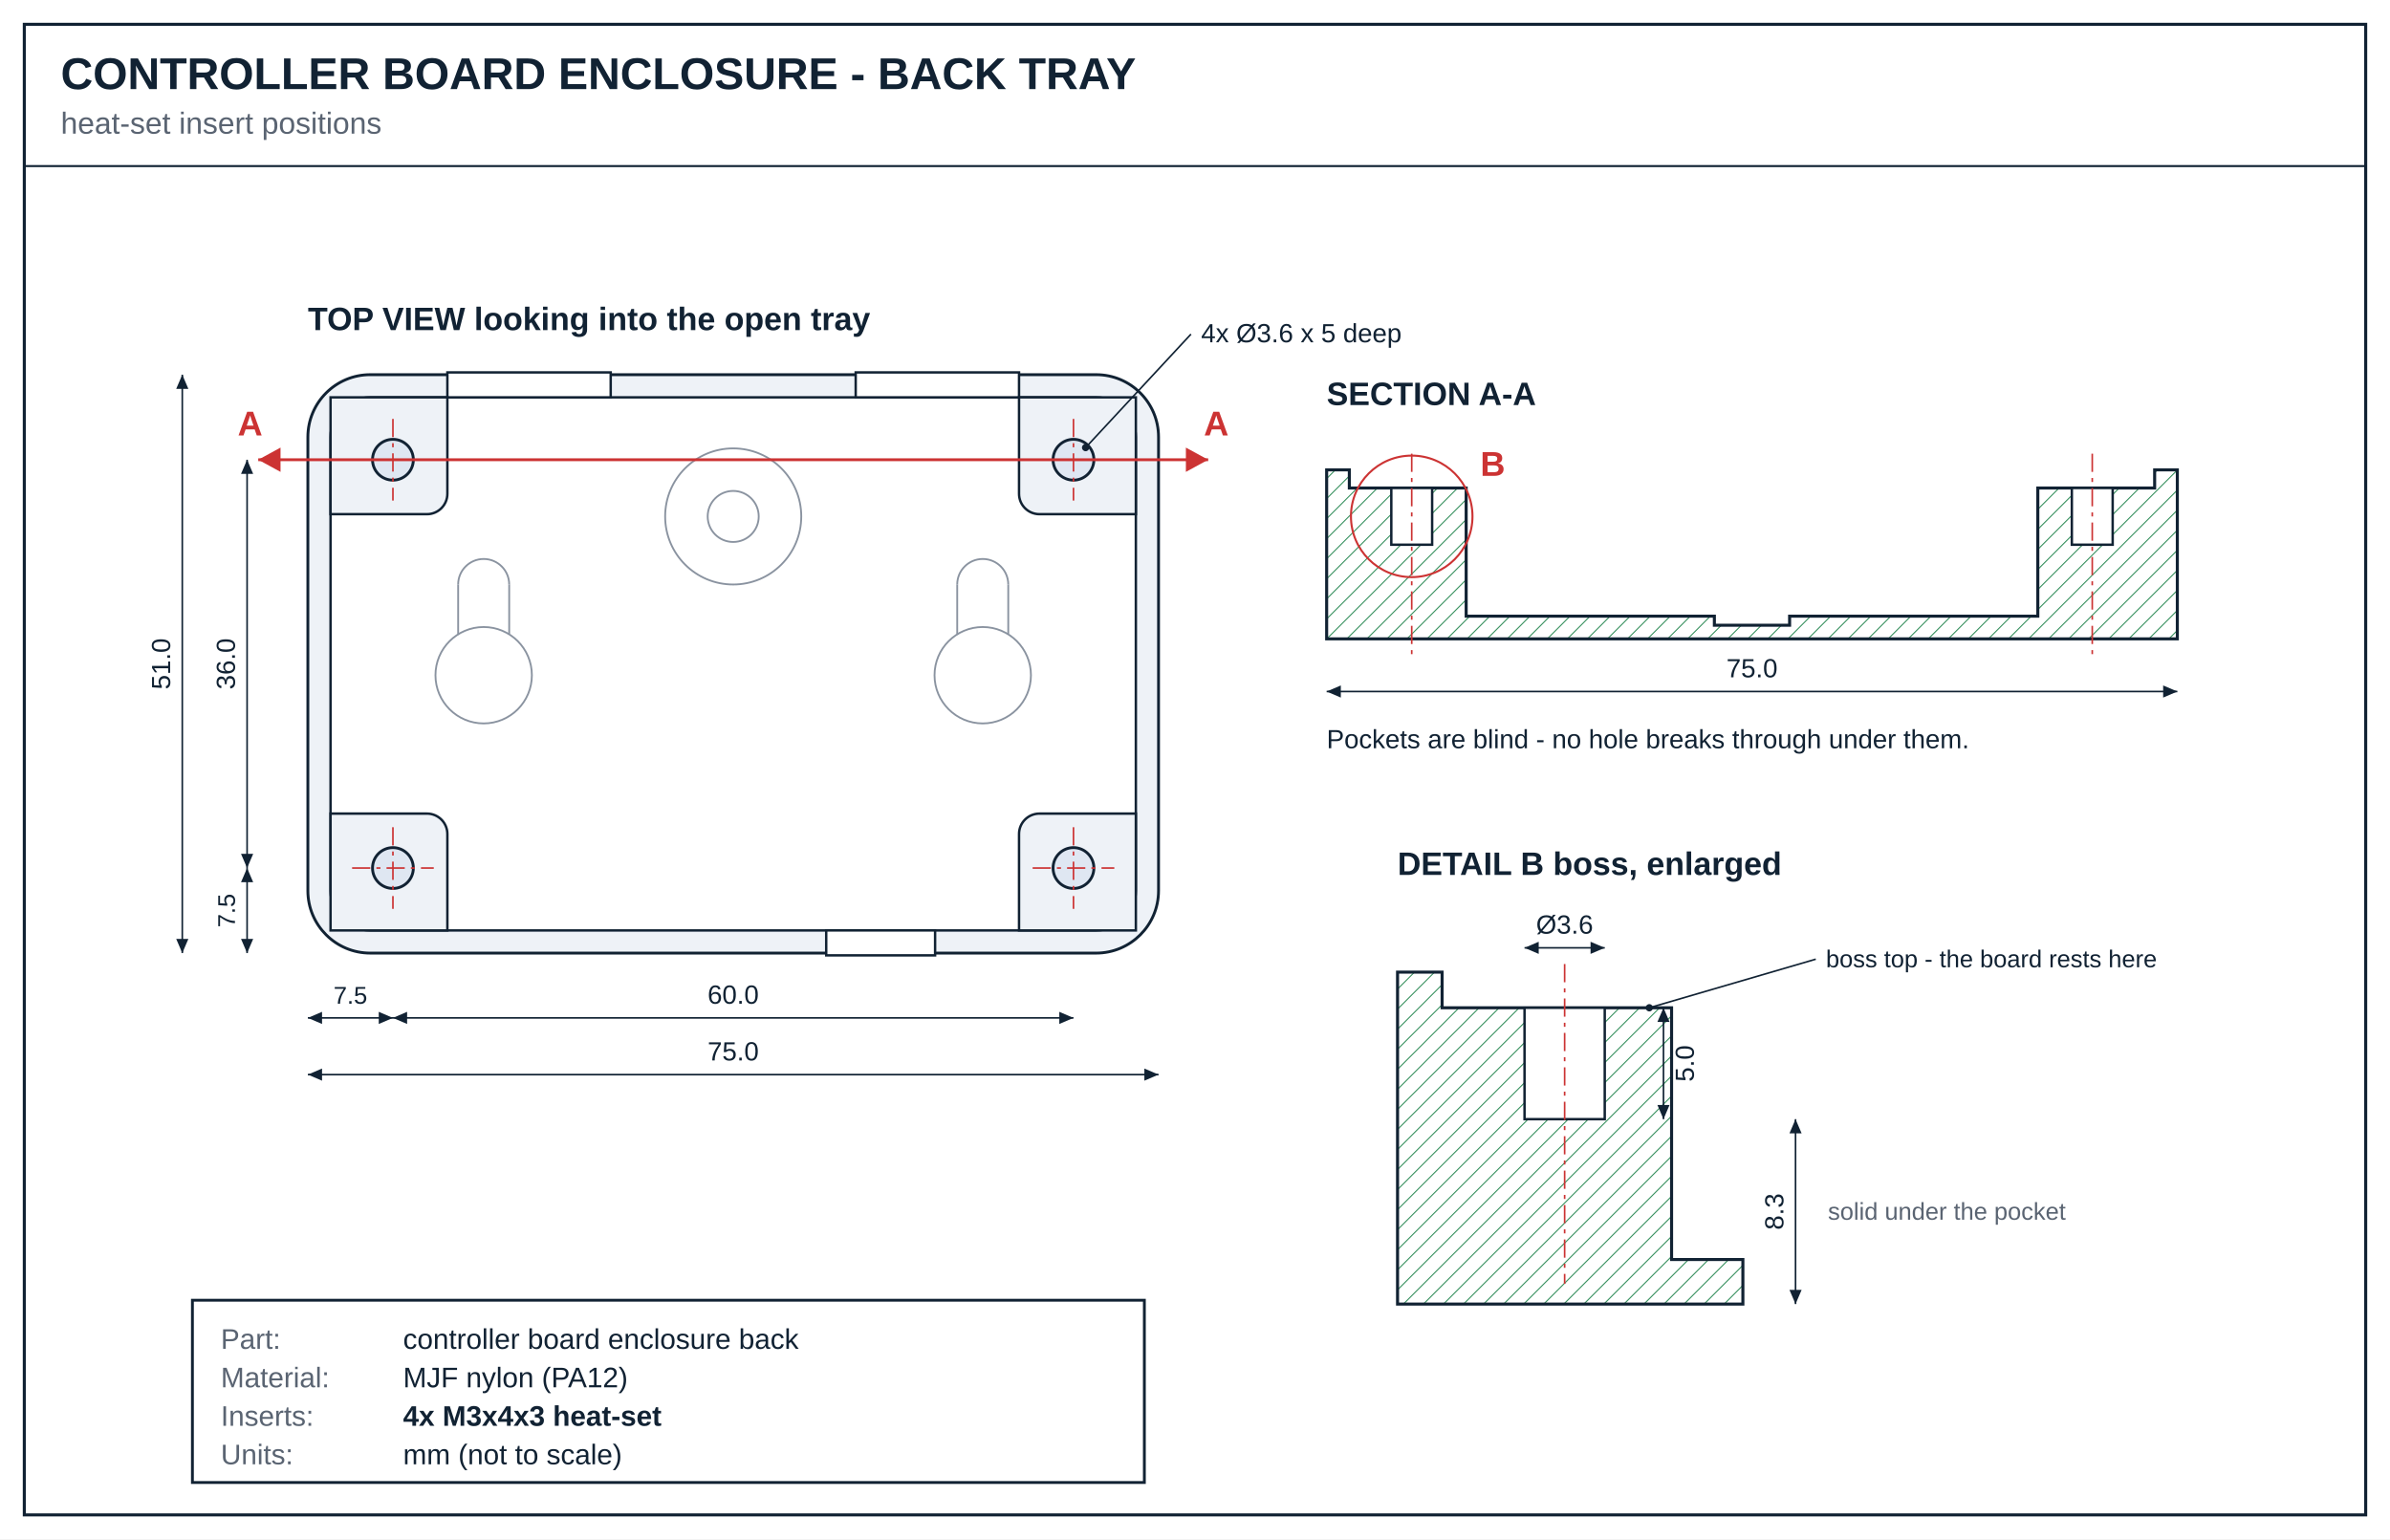
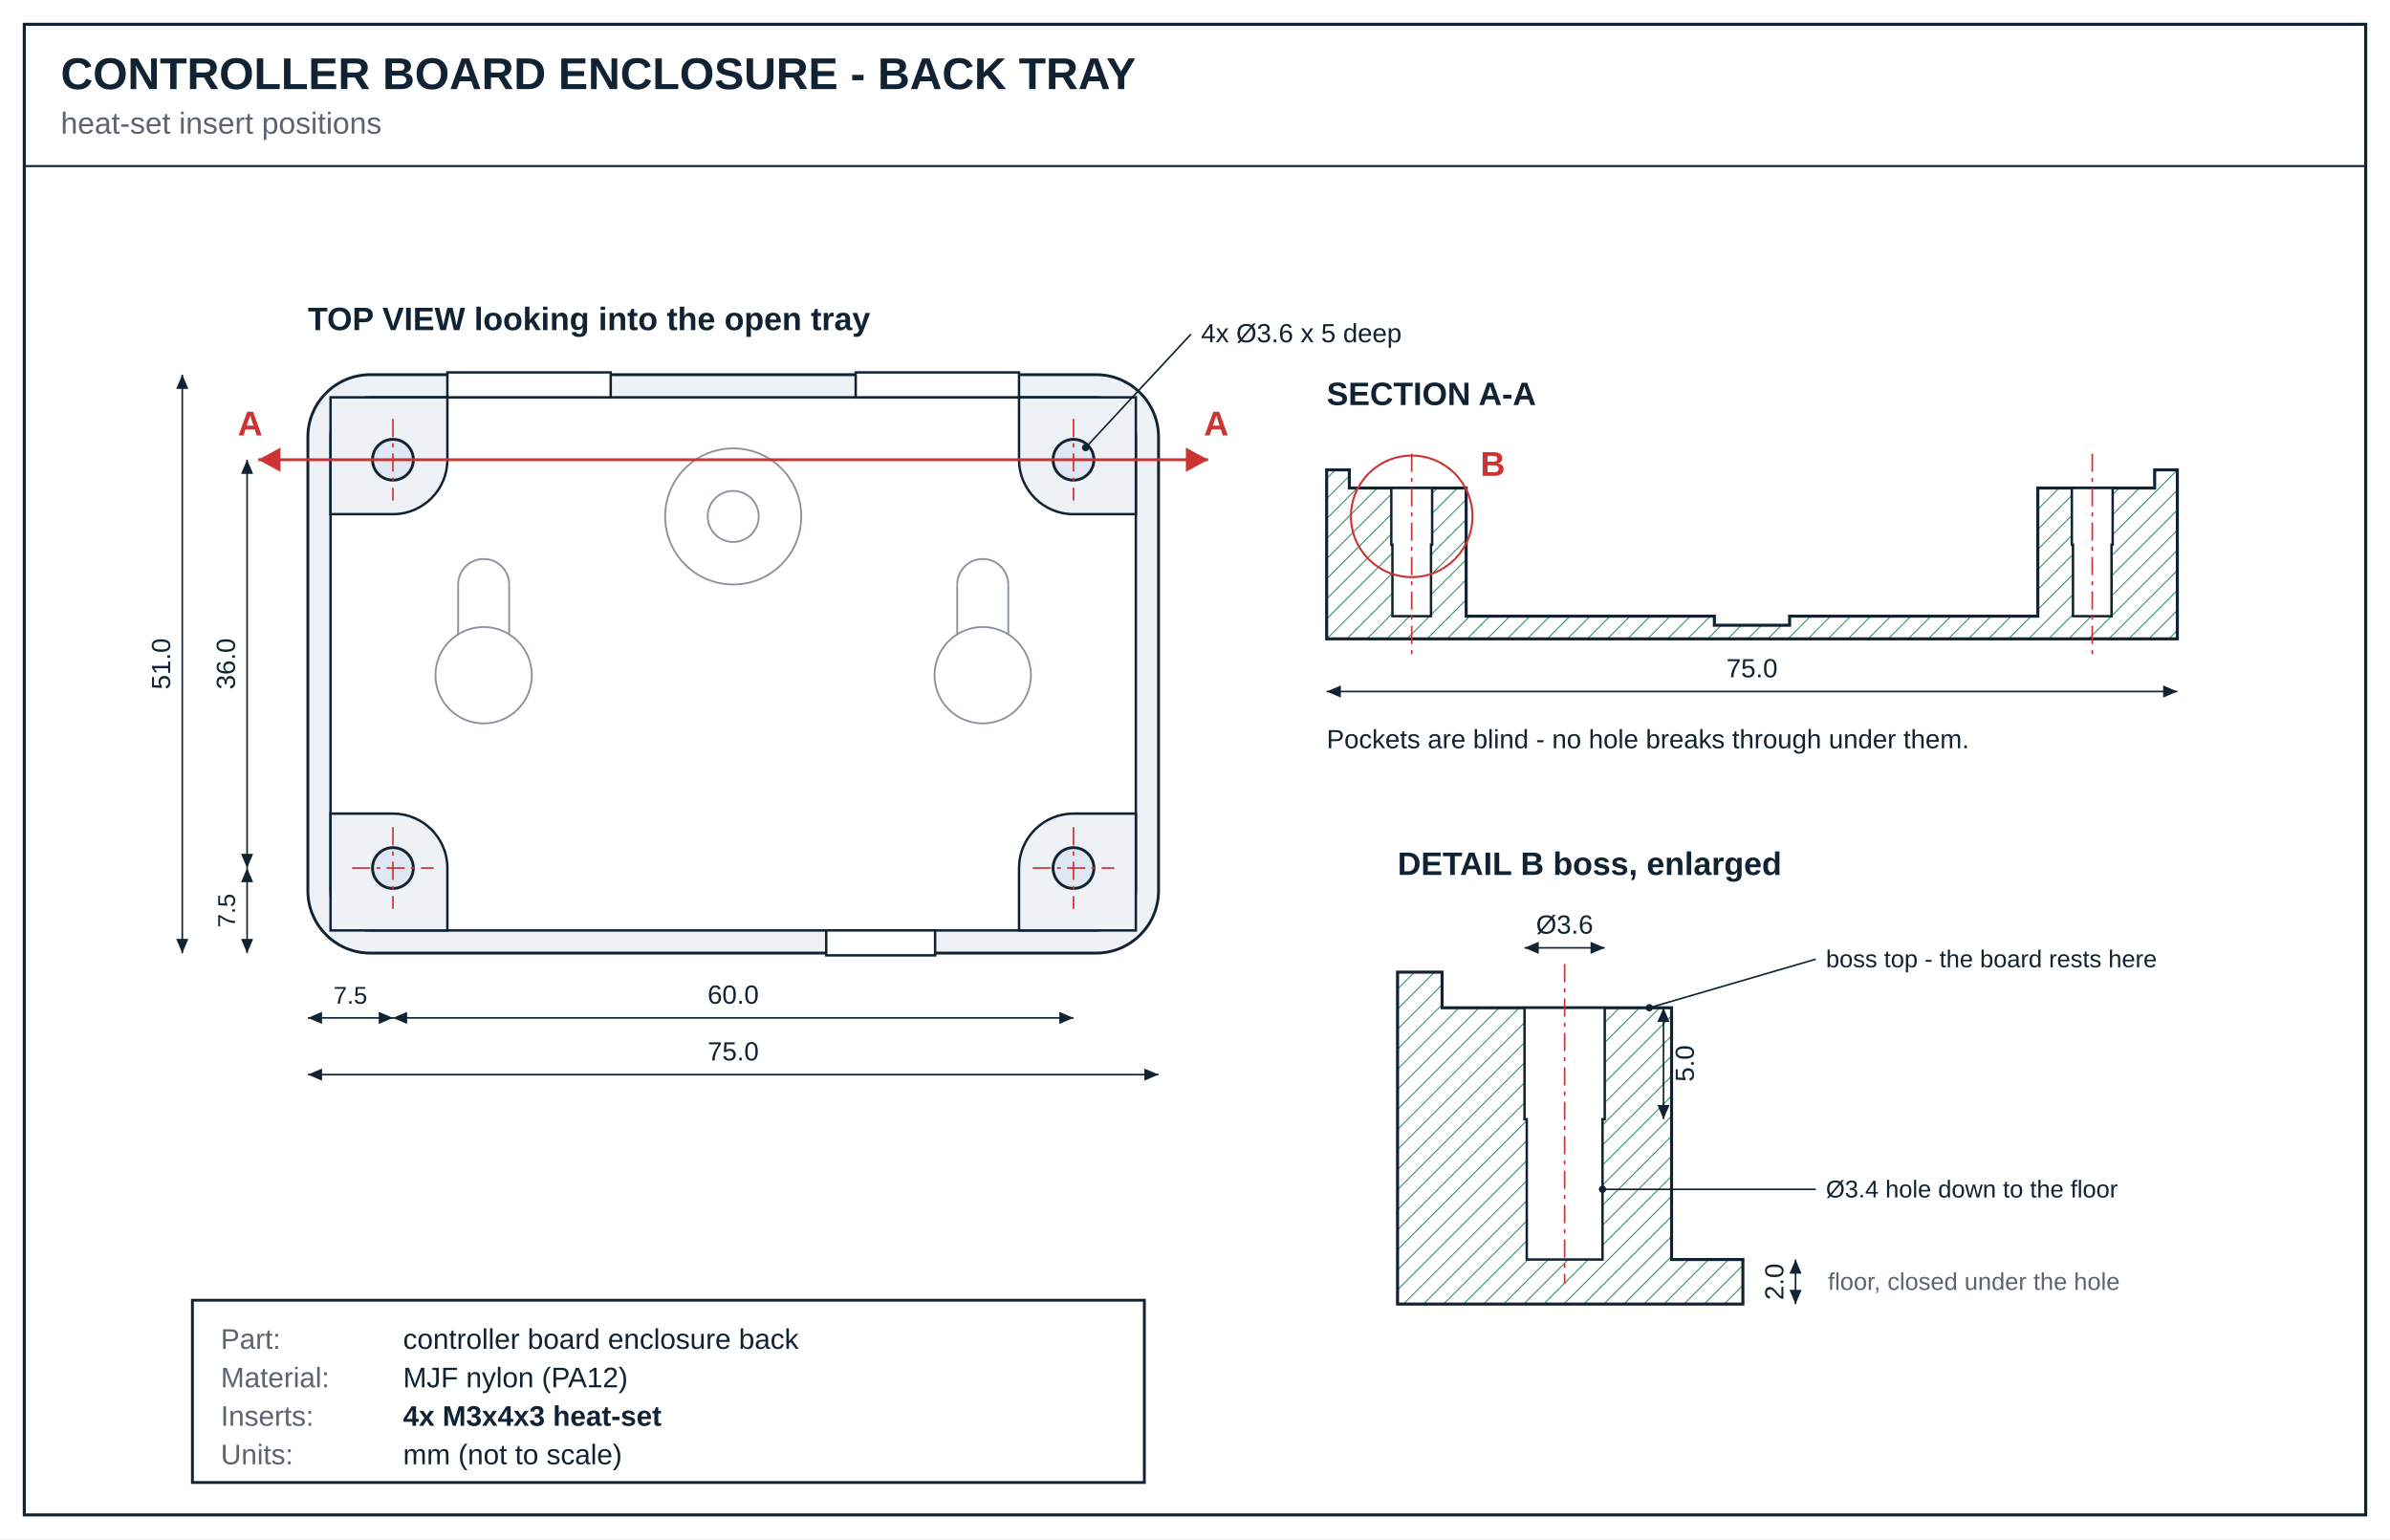
<svg xmlns="http://www.w3.org/2000/svg" width="1180" height="760" viewBox="0 0 1180 760" font-family="Arial,Helvetica,sans-serif">
  <defs>
    <pattern id="hatch" patternUnits="userSpaceOnUse" width="7" height="7" patternTransform="rotate(45)">
      <line x1="0" y1="0" x2="0" y2="7" stroke="#2e8b57" stroke-width="0.9" />
    </pattern>
  </defs>
  <rect width="1180" height="760" fill="#fff" />
  <rect x="12" y="12" width="1156" height="736" stroke="#123" stroke-width="1.5" fill="none" />
  <text x="30.00" y="44.00" font-size="22" fill="#123" text-anchor="start" font-weight="bold">CONTROLLER BOARD ENCLOSURE - BACK TRAY</text>
  <text x="30.00" y="66.00" font-size="15" fill="#5a6472" text-anchor="start" font-weight="normal">heat-set insert positions</text>
  <line x1="12.00" y1="82.00" x2="1168.00" y2="82.00" stroke="#123" stroke-width="1.00" />
  <text x="152.00" y="163.00" font-size="16" fill="#123" text-anchor="start" font-weight="bold">TOP VIEW   looking into the open tray</text>
  <path d="M 182.80 185.00 H 541.20 A 30.80 30.80 0 0 1 572.00 215.80 V 439.80 A 30.80 30.80 0 0 1 541.20 470.60 H 182.80 A 30.80 30.80 0 0 1 152.00 439.80 V 215.80 A 30.80 30.80 0 0 1 182.80 185.00 Z" fill="#eef2f7" stroke="#123" stroke-width="1.4" />
  <path d="M 182.80 196.20 H 541.20 A 19.60 19.60 0 0 1 560.80 215.80 V 439.80 A 19.60 19.60 0 0 1 541.20 459.40 H 182.80 A 19.60 19.60 0 0 1 163.20 439.80 V 215.80 A 19.60 19.60 0 0 1 182.80 196.20 Z" fill="#fff" stroke="#123" stroke-width="1.2" />
  <rect x="220.88" y="183.88" width="80.64" height="12.32" fill="#fff" stroke="#123" stroke-width="1.2" />
  <rect x="422.48" y="183.88" width="80.64" height="12.32" fill="#fff" stroke="#123" stroke-width="1.2" />
  <rect x="407.92" y="459.40" width="53.76" height="12.32" fill="#fff" stroke="#123" stroke-width="1.2" />
  <circle cx="238.80" cy="333.40" r="23.80" fill="none" stroke="#8a93a0" stroke-width="0.9" />
  <path d="M 226.20 313.21 V 288.60 M 251.40 313.21 V 288.60" fill="none" stroke="#8a93a0" stroke-width="0.9" />
  <path d="M 226.20 288.60 A 12.60 12.60 0 0 1 251.40 288.60" fill="none" stroke="#8a93a0" stroke-width="0.9" />
  <circle cx="485.20" cy="333.40" r="23.80" fill="none" stroke="#8a93a0" stroke-width="0.9" />
  <path d="M 472.60 313.21 V 288.60 M 497.80 313.21 V 288.60" fill="none" stroke="#8a93a0" stroke-width="0.9" />
  <path d="M 472.60 288.60 A 12.60 12.60 0 0 1 497.80 288.60" fill="none" stroke="#8a93a0" stroke-width="0.9" />
  <circle cx="362.00" cy="255.00" r="33.60" fill="none" stroke="#8a93a0" stroke-width="0.9" />
  <circle cx="362.00" cy="255.00" r="12.60" fill="none" stroke="#8a93a0" stroke-width="0.9" />
-   <path d="M 163.20 196.20 L 220.88 196.20 L 220.88 243.80 A 10.08 10.08 0 0 1 210.80 253.88 L 163.20 253.88 Z" fill="#eef2f7" stroke="#123" stroke-width="1.2" />
+   <path d="M 163.20 196.20 L 220.88 196.20 L 220.88 227.00 A 26.88 26.88 0 0 1 194.00 253.88 L 163.20 253.88 Z" fill="#eef2f7" stroke="#123" stroke-width="1.2" />
  <circle cx="194.00" cy="227.00" r="10.08" fill="#dfe7f2" stroke="#123" stroke-width="1.4" />
  <line x1="173.84" y1="227.00" x2="214.16" y2="227.00" stroke="#c33" stroke-width="0.80" stroke-dasharray="9 3 2 3" />
  <line x1="194.00" y1="206.84" x2="194.00" y2="247.16" stroke="#c33" stroke-width="0.80" stroke-dasharray="9 3 2 3" />
-   <path d="M 560.80 196.20 L 503.12 196.20 L 503.12 243.80 A 10.08 10.08 0 0 0 513.20 253.88 L 560.80 253.88 Z" fill="#eef2f7" stroke="#123" stroke-width="1.2" />
+   <path d="M 560.80 196.20 L 503.12 196.20 L 503.12 227.00 A 26.88 26.88 0 0 0 530.00 253.88 L 560.80 253.88 Z" fill="#eef2f7" stroke="#123" stroke-width="1.2" />
  <circle cx="530.00" cy="227.00" r="10.08" fill="#dfe7f2" stroke="#123" stroke-width="1.4" />
  <line x1="509.84" y1="227.00" x2="550.16" y2="227.00" stroke="#c33" stroke-width="0.80" stroke-dasharray="9 3 2 3" />
  <line x1="530.00" y1="206.84" x2="530.00" y2="247.16" stroke="#c33" stroke-width="0.80" stroke-dasharray="9 3 2 3" />
-   <path d="M 163.20 459.40 L 220.88 459.40 L 220.88 411.80 A 10.08 10.08 0 0 0 210.80 401.72 L 163.20 401.72 Z" fill="#eef2f7" stroke="#123" stroke-width="1.2" />
+   <path d="M 163.20 459.40 L 220.88 459.40 L 220.88 428.60 A 26.88 26.88 0 0 0 194.00 401.72 L 163.20 401.72 Z" fill="#eef2f7" stroke="#123" stroke-width="1.2" />
  <circle cx="194.00" cy="428.60" r="10.08" fill="#dfe7f2" stroke="#123" stroke-width="1.4" />
  <line x1="173.84" y1="428.60" x2="214.16" y2="428.60" stroke="#c33" stroke-width="0.80" stroke-dasharray="9 3 2 3" />
  <line x1="194.00" y1="408.44" x2="194.00" y2="448.76" stroke="#c33" stroke-width="0.80" stroke-dasharray="9 3 2 3" />
-   <path d="M 560.80 459.40 L 503.12 459.40 L 503.12 411.80 A 10.08 10.08 0 0 1 513.20 401.72 L 560.80 401.72 Z" fill="#eef2f7" stroke="#123" stroke-width="1.2" />
+   <path d="M 560.80 459.40 L 503.12 459.40 L 503.12 428.60 A 26.88 26.88 0 0 1 530.00 401.72 L 560.80 401.72 Z" fill="#eef2f7" stroke="#123" stroke-width="1.2" />
  <circle cx="530.00" cy="428.60" r="10.08" fill="#dfe7f2" stroke="#123" stroke-width="1.4" />
  <line x1="509.84" y1="428.60" x2="550.16" y2="428.60" stroke="#c33" stroke-width="0.80" stroke-dasharray="9 3 2 3" />
  <line x1="530.00" y1="408.44" x2="530.00" y2="448.76" stroke="#c33" stroke-width="0.80" stroke-dasharray="9 3 2 3" />
  <line x1="127.50" y1="227.00" x2="596.50" y2="227.00" stroke="#c33" stroke-width="1.40" />
  <path d="M 127.50 227.00 l 11.00 -6 l 0 12 Z" fill="#c33" />
  <path d="M 596.50 227.00 l -11.00 -6 l 0 12 Z" fill="#c33" />
  <text x="123.50" y="215.00" font-size="17" fill="#c33" text-anchor="middle" font-weight="bold">A</text>
  <text x="600.50" y="215.00" font-size="17" fill="#c33" text-anchor="middle" font-weight="bold">A</text>
  <line x1="152.00" y1="502.60" x2="194.00" y2="502.60" stroke="#123" stroke-width="0.80" />
  <path d="M 152.00 502.60 l 7.00 -3 l 0 6 Z" fill="#123" />
  <path d="M 194.00 502.60 l -7.00 -3 l 0 6 Z" fill="#123" />
  <text x="173.00" y="495.60" font-size="12" fill="#123" text-anchor="middle" font-weight="normal">7.5</text>
  <line x1="194.00" y1="502.60" x2="530.00" y2="502.60" stroke="#123" stroke-width="0.80" />
  <path d="M 194.00 502.60 l 7.00 -3 l 0 6 Z" fill="#123" />
  <path d="M 530.00 502.60 l -7.00 -3 l 0 6 Z" fill="#123" />
  <text x="362.00" y="495.60" font-size="13" fill="#123" text-anchor="middle" font-weight="normal">60.0</text>
  <line x1="152.00" y1="530.60" x2="572.00" y2="530.60" stroke="#123" stroke-width="0.80" />
  <path d="M 152.00 530.60 l 7.00 -3 l 0 6 Z" fill="#123" />
  <path d="M 572.00 530.60 l -7.00 -3 l 0 6 Z" fill="#123" />
  <text x="362.00" y="523.60" font-size="13" fill="#123" text-anchor="middle" font-weight="normal">75.0</text>
  <line x1="122.00" y1="227.00" x2="122.00" y2="428.60" stroke="#123" stroke-width="0.80" />
  <path d="M 122.00 227.00 l -3 7.00 l 6 0 Z" fill="#123" />
  <path d="M 122.00 428.60 l -3 -7.00 l 6 0 Z" fill="#123" />
  <text x="116.00" y="327.80" font-size="13" fill="#123" text-anchor="middle" font-weight="normal" transform="rotate(-90 116.00 327.80)">36.0</text>
  <line x1="122.00" y1="428.60" x2="122.00" y2="470.60" stroke="#123" stroke-width="0.80" />
  <path d="M 122.00 428.60 l -3 7.00 l 6 0 Z" fill="#123" />
  <path d="M 122.00 470.60 l -3 -7.00 l 6 0 Z" fill="#123" />
  <text x="116.00" y="449.60" font-size="12" fill="#123" text-anchor="middle" font-weight="normal" transform="rotate(-90 116.00 449.60)">7.5</text>
  <line x1="90.00" y1="185.00" x2="90.00" y2="470.60" stroke="#123" stroke-width="0.80" />
  <path d="M 90.00 185.00 l -3 7.00 l 6 0 Z" fill="#123" />
  <path d="M 90.00 470.60 l -3 -7.00 l 6 0 Z" fill="#123" />
  <text x="84.00" y="327.80" font-size="13" fill="#123" text-anchor="middle" font-weight="normal" transform="rotate(-90 84.00 327.80)">51.0</text>
  <line x1="536.00" y1="221.00" x2="588.00" y2="165.00" stroke="#123" stroke-width="0.80" />
  <circle cx="536.00" cy="221.00" r="1.8" fill="#123" />
  <text x="593.00" y="169.00" font-size="13" fill="#123" text-anchor="start" font-weight="normal">4x  Ø3.6 x 5 deep</text>
  <text x="655.00" y="200.00" font-size="16" fill="#123" text-anchor="start" font-weight="bold">SECTION A-A</text>
  <path d="M 655.00 315.44 L 655.00 232.00 L 666.20 232.00 L 666.20 240.96 L 723.88 240.96 L 723.88 304.24 L 846.43 304.24 L 846.43 308.72 L 883.57 308.72 L 883.57 304.24 L 1006.12 304.24 L 1006.12 240.96 L 1063.80 240.96 L 1063.80 232.00 L 1075.00 232.00 L 1075.00 315.44 Z" fill="url(#hatch)" stroke="#123" stroke-width="1.5" />
-   <rect x="686.92" y="240.96" width="20.16" height="28.00" fill="#fff" stroke="#123" stroke-width="1.2" />
+   <path d="M 686.92 240.96 L 707.08 240.96 L 707.08 268.96 L 706.52 268.96 L 706.52 304.24 L 687.48 304.24 L 687.48 268.96 L 686.92 268.96 Z" fill="#fff" stroke="#123" stroke-width="1.2" />
  <line x1="697.00" y1="224.00" x2="697.00" y2="325.44" stroke="#c33" stroke-width="0.80" stroke-dasharray="9 3 2 3" />
-   <rect x="1022.92" y="240.96" width="20.16" height="28.00" fill="#fff" stroke="#123" stroke-width="1.2" />
+   <path d="M 1022.92 240.96 L 1043.08 240.96 L 1043.08 268.96 L 1042.52 268.96 L 1042.52 304.24 L 1023.48 304.24 L 1023.48 268.96 L 1022.92 268.96 Z" fill="#fff" stroke="#123" stroke-width="1.2" />
  <line x1="1033.00" y1="224.00" x2="1033.00" y2="325.44" stroke="#c33" stroke-width="0.80" stroke-dasharray="9 3 2 3" />
  <line x1="655.00" y1="341.44" x2="1075.00" y2="341.44" stroke="#123" stroke-width="0.80" />
  <path d="M 655.00 341.44 l 7.00 -3 l 0 6 Z" fill="#123" />
  <path d="M 1075.00 341.44 l -7.00 -3 l 0 6 Z" fill="#123" />
  <text x="865.00" y="334.44" font-size="13" fill="#123" text-anchor="middle" font-weight="normal">75.0</text>
  <text x="655.00" y="369.44" font-size="13" fill="#123" text-anchor="start" font-weight="normal">Pockets are blind - no hole breaks through under them.</text>
  <circle cx="697.00" cy="254.96" r="30" fill="none" stroke="#c33" stroke-width="1.0" />
  <text x="737.00" y="234.96" font-size="17" fill="#c33" text-anchor="middle" font-weight="bold">B</text>
  <text x="690.00" y="432.00" font-size="16" fill="#123" text-anchor="start" font-weight="bold">DETAIL B    boss, enlarged</text>
  <path d="M 690.00 643.90 L 690.00 480.00 L 712.00 480.00 L 712.00 497.60 L 825.30 497.60 L 825.30 621.90 L 860.50 621.90 L 860.50 643.90 Z" fill="url(#hatch)" stroke="#123" stroke-width="1.5" />
-   <rect x="752.70" y="497.60" width="39.60" height="55.00" fill="#fff" stroke="#123" stroke-width="1.2" />
+   <path d="M 752.70 497.60 L 792.30 497.60 L 792.30 552.60 L 791.20 552.60 L 791.20 621.90 L 753.80 621.90 L 753.80 552.60 L 752.70 552.60 Z" fill="#fff" stroke="#123" stroke-width="1.2" />
  <line x1="772.50" y1="476.00" x2="772.50" y2="633.90" stroke="#c33" stroke-width="0.80" stroke-dasharray="9 3 2 3" />
  <line x1="752.70" y1="468.00" x2="792.30" y2="468.00" stroke="#123" stroke-width="0.80" />
  <path d="M 752.70 468.00 l 7.00 -3 l 0 6 Z" fill="#123" />
  <path d="M 792.30 468.00 l -7.00 -3 l 0 6 Z" fill="#123" />
  <text x="772.50" y="461.00" font-size="13" fill="#123" text-anchor="middle" font-weight="normal">Ø3.6</text>
  <line x1="821.30" y1="497.60" x2="821.30" y2="552.60" stroke="#123" stroke-width="0.80" />
  <path d="M 821.30 497.60 l -3 7.00 l 6 0 Z" fill="#123" />
  <path d="M 821.30 552.60 l -3 -7.00 l 6 0 Z" fill="#123" />
  <text x="836.30" y="525.10" font-size="13" fill="#123" text-anchor="middle" font-weight="normal" transform="rotate(-90 836.30 525.10)">5.0</text>
-   <line x1="886.50" y1="552.60" x2="886.50" y2="643.90" stroke="#123" stroke-width="0.80" />
-   <path d="M 886.50 552.60 l -3 7.00 l 6 0 Z" fill="#123" />
+   <line x1="791.20" y1="587.25" x2="896.50" y2="587.25" stroke="#123" stroke-width="0.80" />
+   <circle cx="791.20" cy="587.25" r="1.8" fill="#123" />
+   <text x="901.50" y="591.25" font-size="12" fill="#123" text-anchor="start" font-weight="normal">Ø3.4 hole down to the floor</text>
+   <line x1="886.50" y1="621.90" x2="886.50" y2="643.90" stroke="#123" stroke-width="0.80" />
+   <path d="M 886.50 621.90 l -3 7.00 l 6 0 Z" fill="#123" />
  <path d="M 886.50 643.90 l -3 -7.00 l 6 0 Z" fill="#123" />
-   <text x="880.50" y="598.25" font-size="13" fill="#123" text-anchor="middle" font-weight="normal" transform="rotate(-90 880.50 598.25)">8.3</text>
-   <text x="902.50" y="602.25" font-size="12" fill="#5a6472" text-anchor="start" font-weight="normal">solid under the pocket</text>
+   <text x="880.50" y="632.90" font-size="13" fill="#123" text-anchor="middle" font-weight="normal" transform="rotate(-90 880.50 632.90)">2.0</text>
+   <text x="902.50" y="636.90" font-size="12" fill="#5a6472" text-anchor="start" font-weight="normal">floor, closed under the hole</text>
  <line x1="814.30" y1="497.60" x2="896.50" y2="473.60" stroke="#123" stroke-width="0.80" />
  <circle cx="814.30" cy="497.60" r="1.8" fill="#123" />
  <text x="901.50" y="477.60" font-size="12" fill="#123" text-anchor="start" font-weight="normal">boss top - the board rests here</text>
  <rect x="95" y="642" width="470" height="90" stroke="#123" stroke-width="1.4" fill="none" />
  <text x="109.00" y="666.00" font-size="14" fill="#5a6472" text-anchor="start" font-weight="normal">Part:</text>
  <text x="199.00" y="666.00" font-size="14" fill="#123" text-anchor="start" font-weight="normal">controller board enclosure back</text>
  <text x="109.00" y="685.00" font-size="14" fill="#5a6472" text-anchor="start" font-weight="normal">Material:</text>
  <text x="199.00" y="685.00" font-size="14" fill="#123" text-anchor="start" font-weight="normal">MJF nylon (PA12)</text>
  <text x="109.00" y="704.00" font-size="14" fill="#5a6472" text-anchor="start" font-weight="normal">Inserts:</text>
  <text x="199.00" y="704.00" font-size="14" fill="#123" text-anchor="start" font-weight="bold">4x  M3x4x3 heat-set</text>
  <text x="109.00" y="723.00" font-size="14" fill="#5a6472" text-anchor="start" font-weight="normal">Units:</text>
  <text x="199.00" y="723.00" font-size="14" fill="#123" text-anchor="start" font-weight="normal">mm    (not to scale)</text>
</svg>
